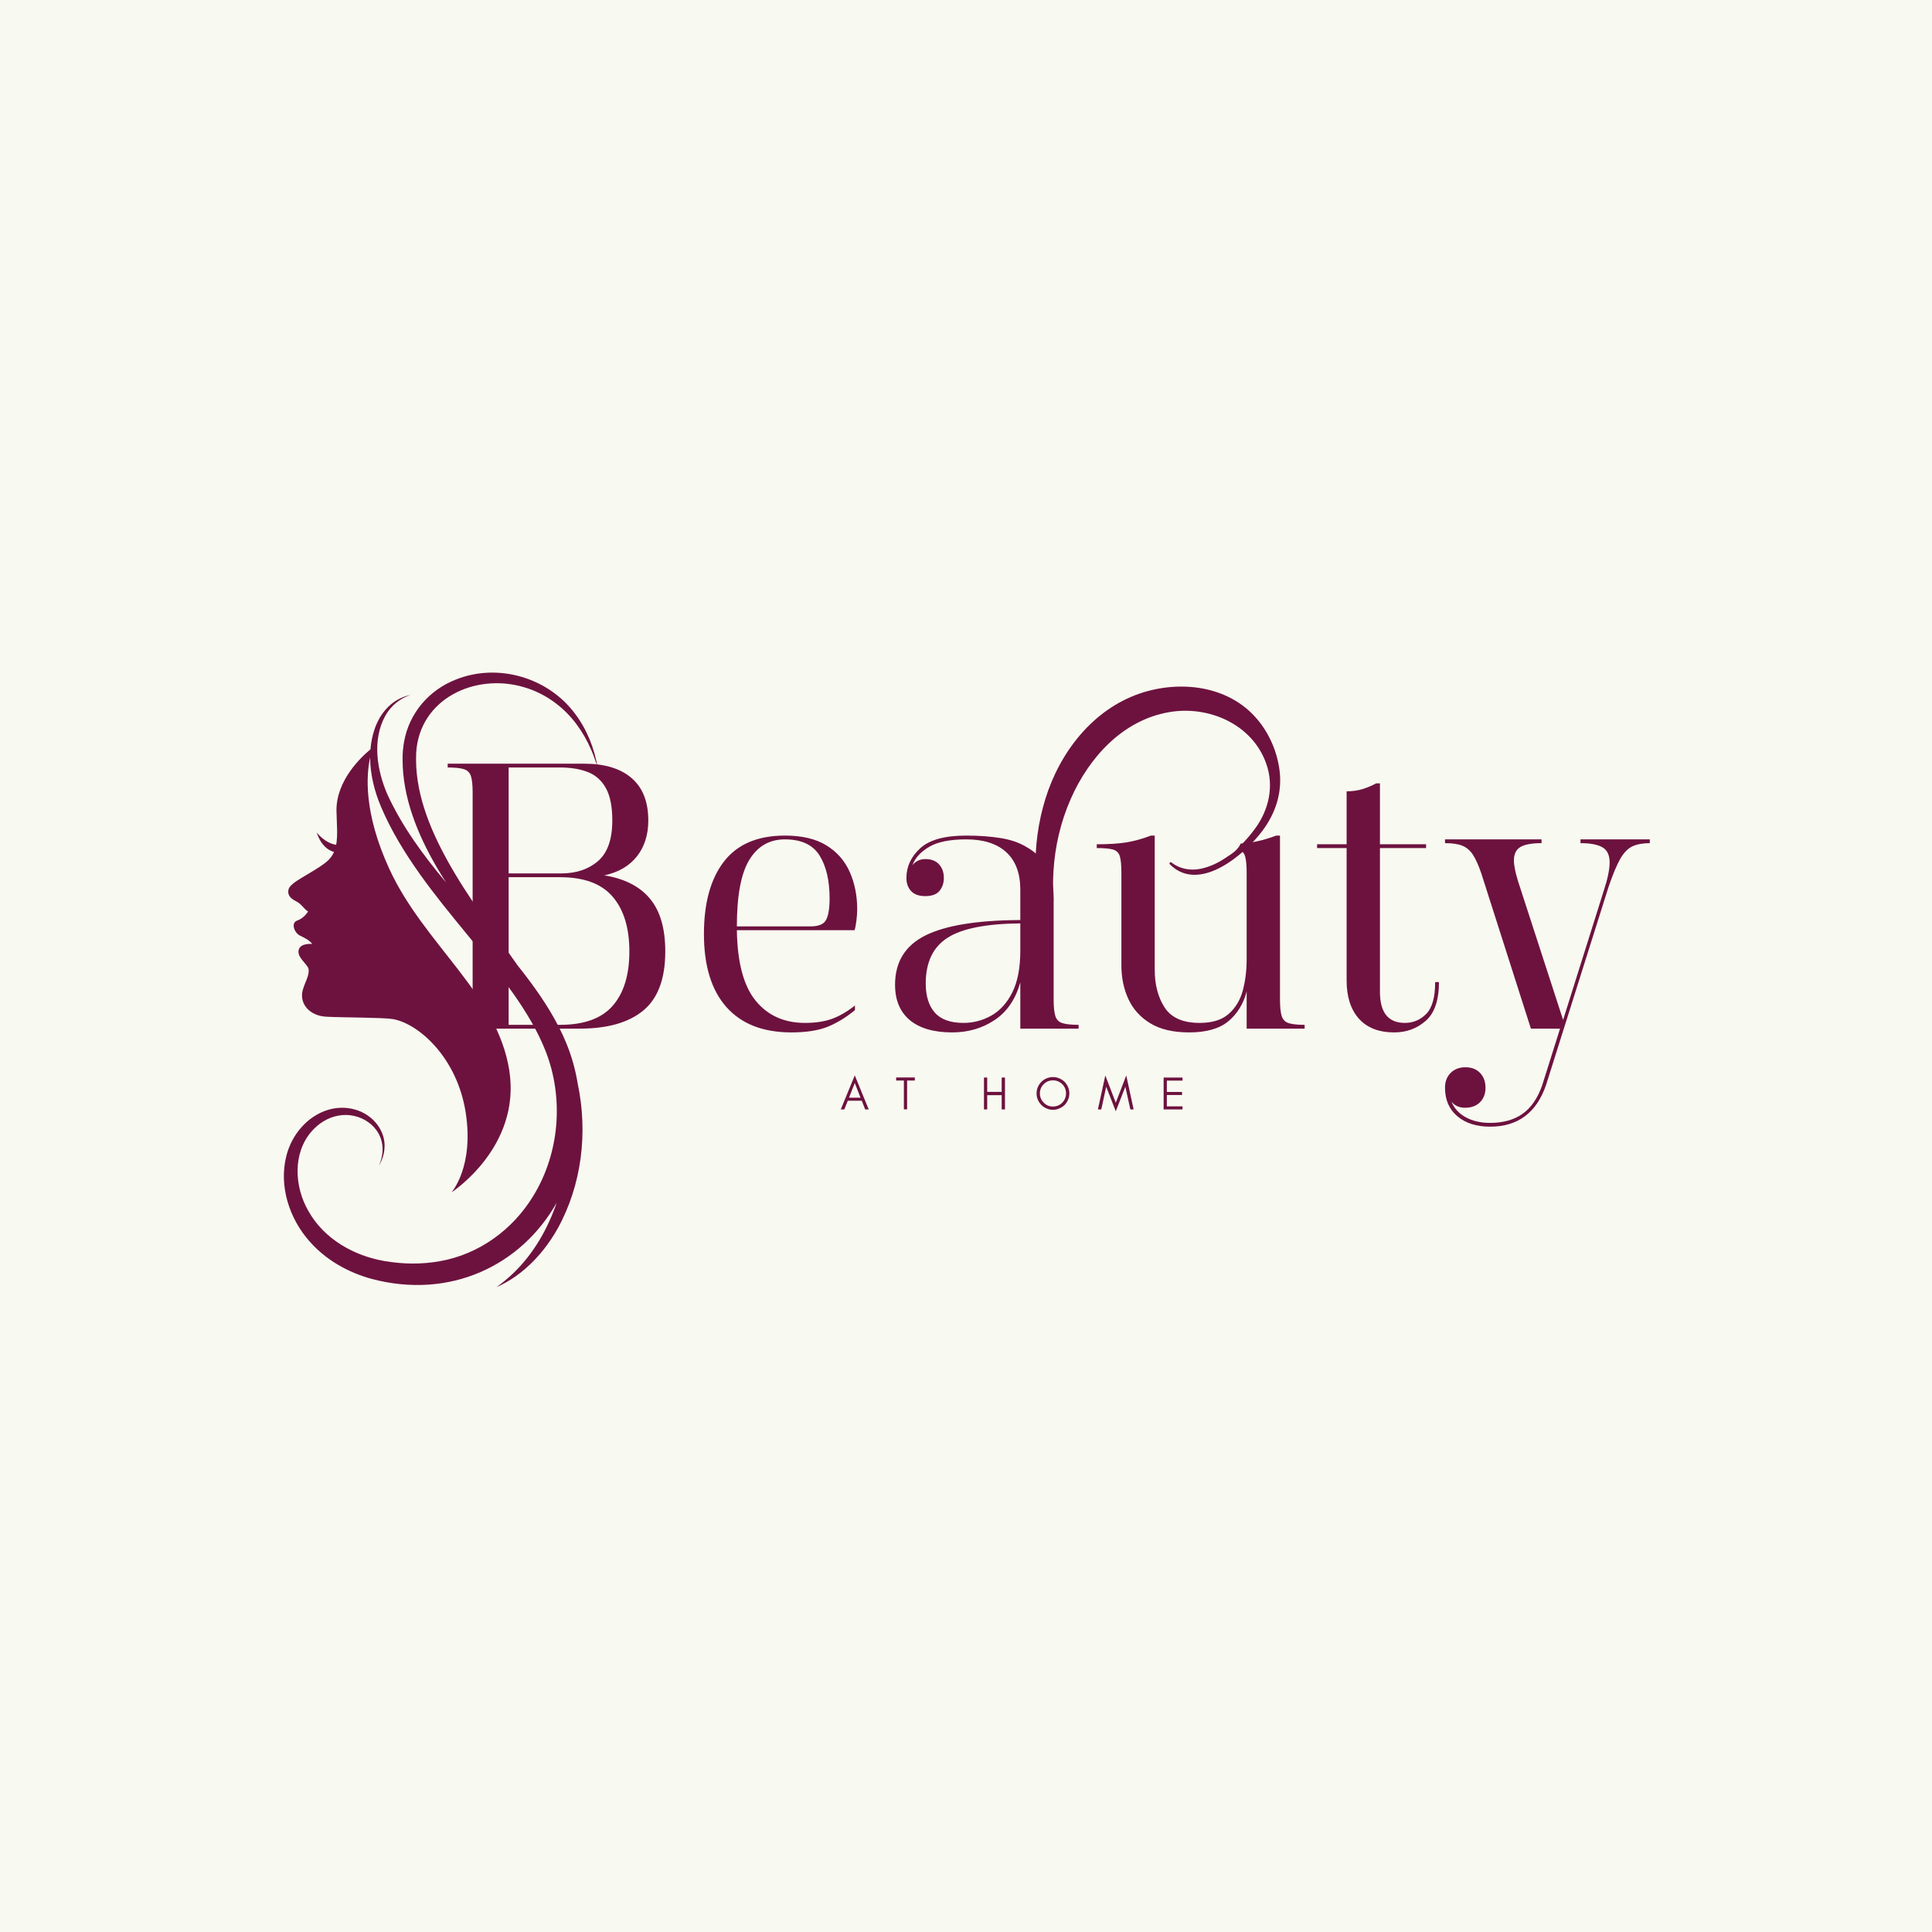
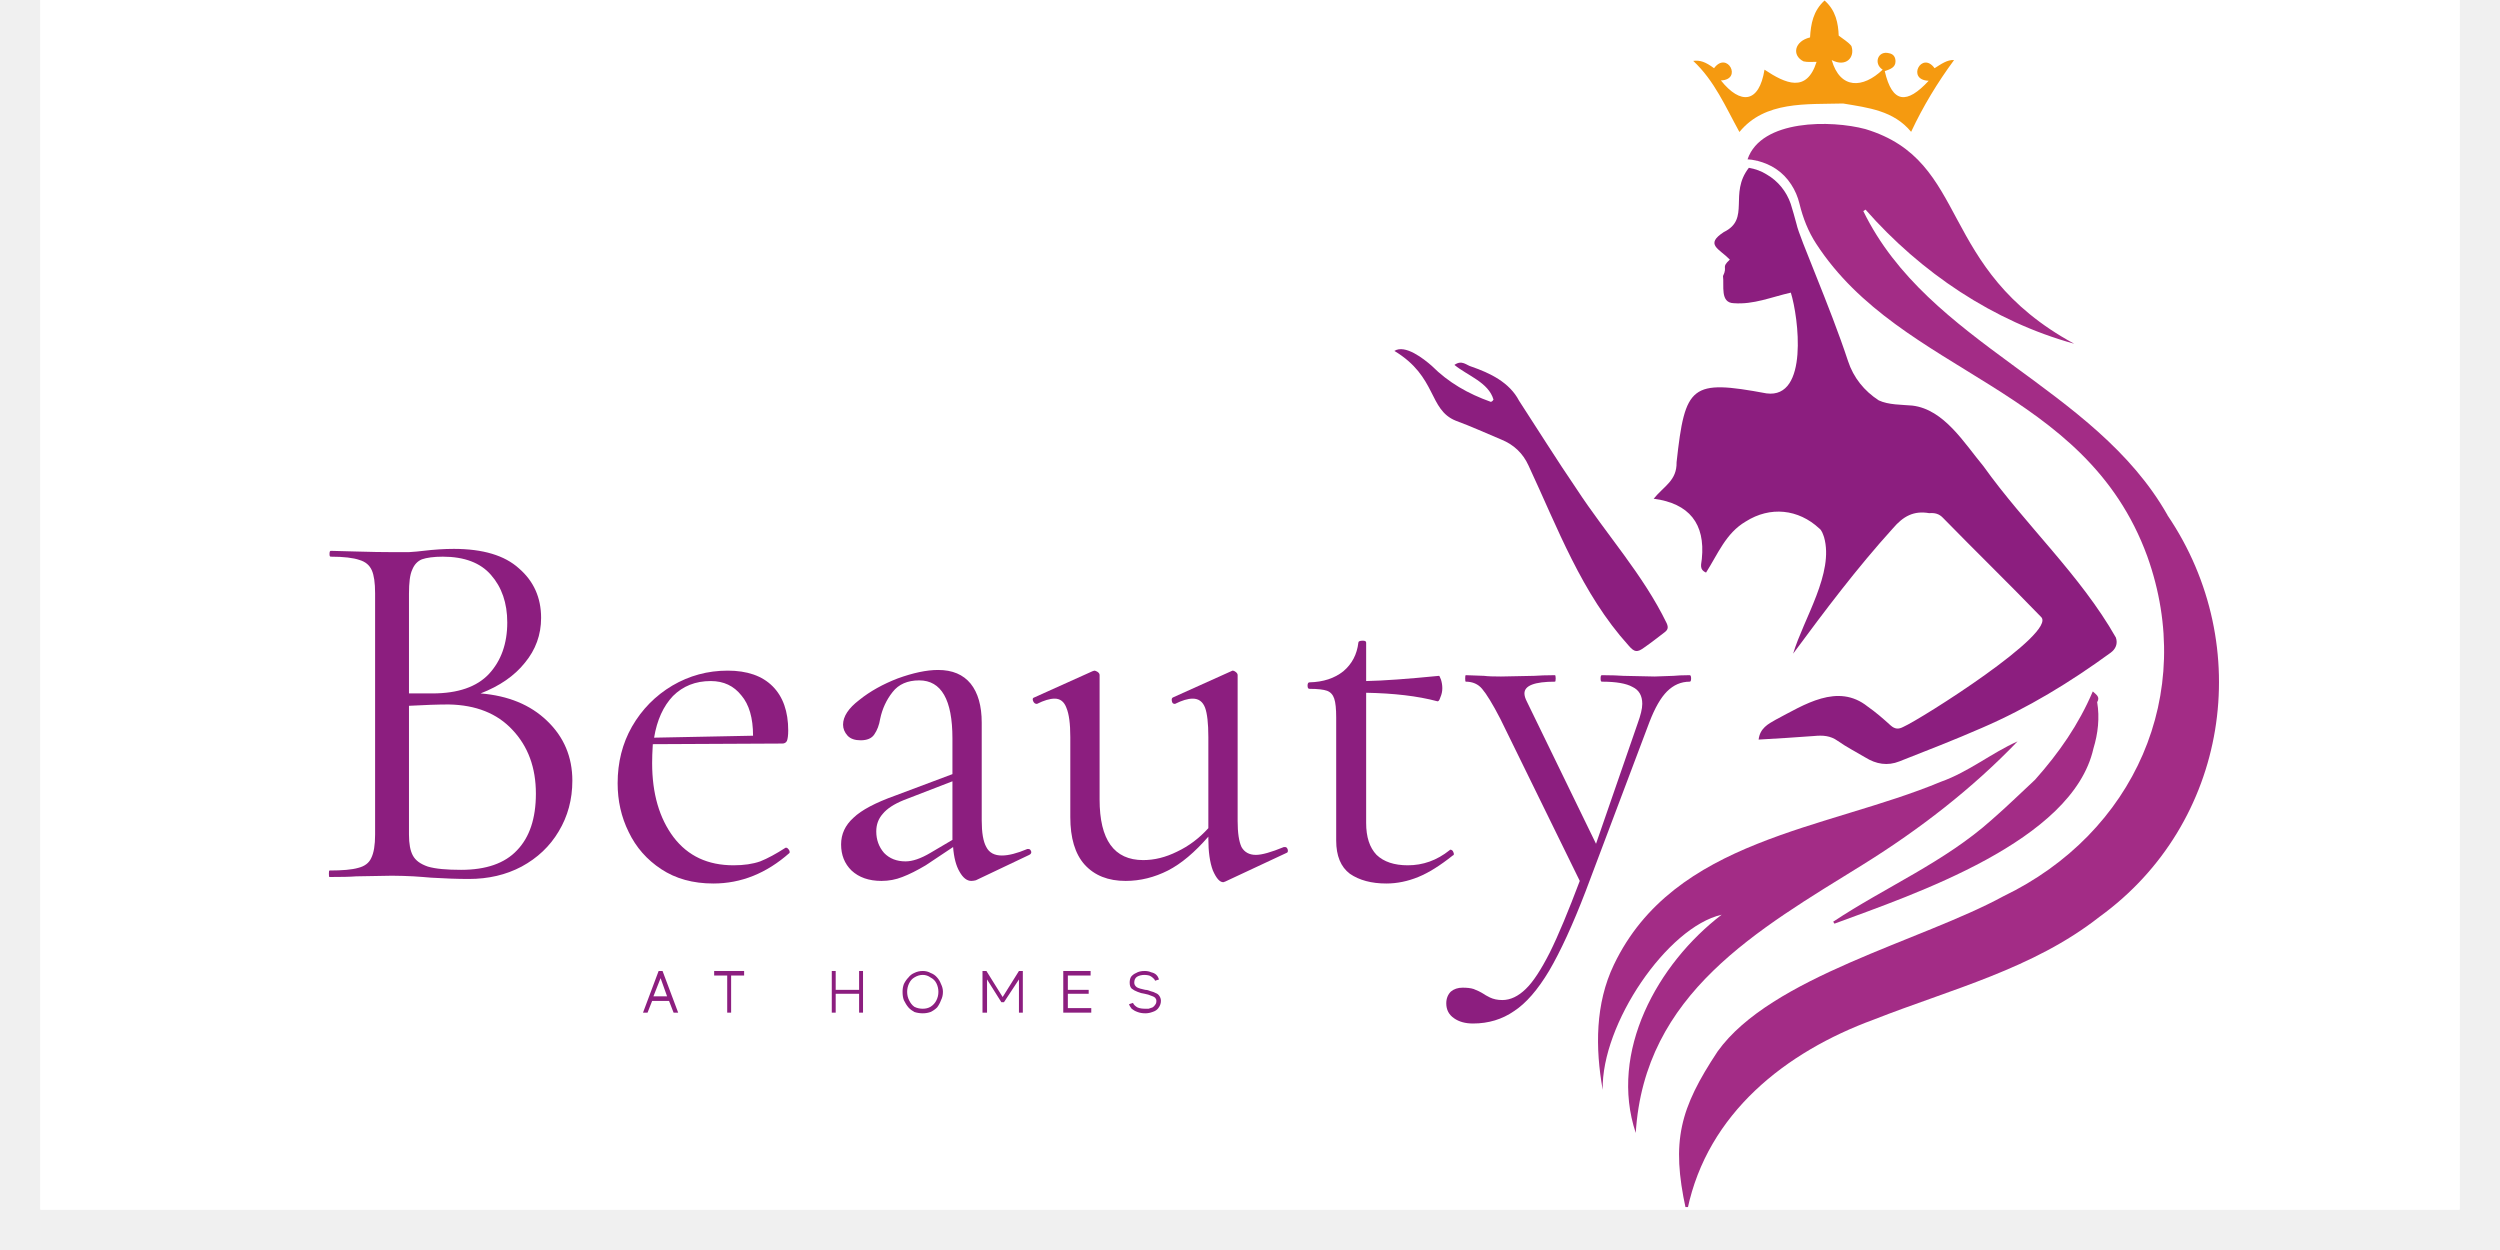
- <svg xmlns="http://www.w3.org/2000/svg" width="500" zoomAndPan="magnify" viewBox="0 0 375 375" height="500" preserveAspectRatio="xMidYMid meet" version="1.0">
+ <svg xmlns="http://www.w3.org/2000/svg" width="80" zoomAndPan="magnify" viewBox="0 0 60 30" height="40" preserveAspectRatio="xMidYMid meet" version="1.0">
  <defs>
    <g />
-     <clipPath id="c278d00710">
-       <path d="M 192 133 L 249 133 L 249 196 L 192 196 Z M 192 133 " clip-rule="nonzero" />
+     <clipPath id="02b2fd2cfe">
+       <path d="M 0.969 0 L 59.031 0 L 59.031 29.031 L 0.969 29.031 Z M 0.969 0 " clip-rule="nonzero" />
    </clipPath>
-     <clipPath id="f8a5755547">
-       <path d="M 264.922 151.547 L 236.102 195.43 L 192.219 166.609 L 221.039 122.727 Z M 264.922 151.547 " clip-rule="nonzero" />
+     <clipPath id="17c5adf667">
+       <path d="M 40 2 L 54 2 L 54 28.969 L 40 28.969 Z M 40 2 " clip-rule="nonzero" />
    </clipPath>
-     <clipPath id="b96cb81979">
-       <path d="M 265.492 150.676 L 189.328 266.652 L 145.445 237.832 L 221.609 121.855 Z M 265.492 150.676 " clip-rule="nonzero" />
-     </clipPath>
-     <clipPath id="6efb0ba9e9">
-       <path d="M 234 162 L 241 162 L 241 167 L 234 167 Z M 234 162 " clip-rule="nonzero" />
-     </clipPath>
-     <clipPath id="75e662e4c1">
-       <path d="M 233.629 164.891 L 239.93 161.223 L 241.68 164.227 L 235.375 167.895 Z M 233.629 164.891 " clip-rule="nonzero" />
-     </clipPath>
-     <clipPath id="28e9724332">
-       <path d="M 236.773 163.062 C 235.035 164.074 234.02 165.566 234.504 166.395 C 234.984 167.223 236.785 167.078 238.523 166.066 C 240.262 165.051 241.277 163.559 240.797 162.73 C 240.312 161.902 238.512 162.047 236.773 163.062 Z M 236.773 163.062 " clip-rule="nonzero" />
-     </clipPath>
-     <clipPath id="7a3686f2bd">
-       <path d="M 55 130 L 116.34 130 L 116.34 250 L 55 250 Z M 55 130 " clip-rule="nonzero" />
+     <clipPath id="df532f44e6">
+       <path d="M 33.465 8 L 41 8 L 41 16 L 33.465 16 Z M 33.465 8 " clip-rule="nonzero" />
    </clipPath>
  </defs>
-   <rect x="-37.5" width="450" fill="#ffffff" y="-37.5" height="450" fill-opacity="1" />
-   <rect x="-37.5" width="450" fill="#f8f9f0" y="-37.5" height="450" fill-opacity="1" />
-   <g fill="#6d123f" fill-opacity="1">
-     <g transform="translate(85.0512, 199.6553)">
+   <g clip-path="url(#02b2fd2cfe)">
+     <path fill="#ffffff" d="M 0.969 0 L 59.031 0 L 59.031 29.031 L 0.969 29.031 Z M 0.969 0 " fill-opacity="1" fill-rule="nonzero" />
+     <path fill="#ffffff" d="M 0.969 0 L 59.031 0 L 59.031 29.031 L 0.969 29.031 Z M 0.969 0 " fill-opacity="1" fill-rule="nonzero" />
+   </g>
+   <path fill="#8c1e7f" d="M 40.844 13.414 C 40.836 13.531 40.77 13.664 40.945 13.742 C 41.23 13.297 41.418 12.797 41.898 12.516 C 42.484 12.145 43.16 12.215 43.664 12.684 C 43.723 12.727 43.75 12.816 43.777 12.891 C 44.023 13.75 43.289 14.844 43.035 15.688 C 43.797 14.656 44.566 13.633 45.43 12.68 C 45.676 12.391 45.93 12.25 46.301 12.316 C 46.434 12.305 46.539 12.328 46.637 12.434 C 47.414 13.23 48.211 14.004 48.984 14.805 C 49.391 15.18 46.105 17.258 45.68 17.445 C 45.57 17.504 45.48 17.504 45.375 17.41 C 45.199 17.25 45.02 17.094 44.824 16.957 C 44.105 16.383 43.301 16.914 42.617 17.273 C 42.434 17.375 42.238 17.48 42.207 17.75 C 42.656 17.723 43.098 17.699 43.539 17.664 C 43.742 17.645 43.926 17.652 44.105 17.781 C 44.316 17.93 44.547 18.047 44.77 18.18 C 45.027 18.34 45.301 18.387 45.586 18.273 C 46.25 18.012 46.914 17.754 47.566 17.469 C 48.664 16.996 49.688 16.371 50.652 15.668 C 50.777 15.578 50.832 15.449 50.781 15.301 C 49.926 13.797 48.605 12.594 47.602 11.188 C 47.145 10.641 46.66 9.824 45.895 9.734 C 45.637 9.711 45.324 9.719 45.09 9.609 C 44.742 9.383 44.484 9.066 44.352 8.664 C 43.918 7.344 43.184 5.707 43.117 5.379 C 43.105 5.328 42.996 4.941 42.977 4.891 C 42.875 4.594 42.672 4.344 42.402 4.188 C 42.27 4.105 42.129 4.055 41.973 4.027 C 41.484 4.652 42.02 5.254 41.371 5.57 C 40.91 5.871 41.258 5.965 41.516 6.23 C 41.297 6.434 41.473 6.383 41.352 6.625 C 41.383 6.852 41.277 7.266 41.609 7.277 C 42.09 7.312 42.5 7.133 42.98 7.023 C 43.164 7.613 43.414 9.578 42.395 9.441 C 40.586 9.105 40.441 9.234 40.238 11.094 C 40.246 11.535 39.941 11.66 39.688 11.969 C 40.539 12.082 40.93 12.566 40.844 13.414 Z M 40.844 13.414 " fill-opacity="1" fill-rule="nonzero" />
+   <g clip-path="url(#17c5adf667)">
+     <path fill="#a32c86" d="M 52.02 12.363 C 50.262 9.262 46.285 8.277 44.719 5.066 L 44.773 5.031 C 46.098 6.539 47.84 7.715 49.781 8.25 C 46.453 6.441 47.312 3.867 44.77 3.098 C 43.953 2.879 42.27 2.859 41.941 3.824 C 42.008 3.828 42.074 3.836 42.141 3.852 C 42.148 3.855 42.16 3.855 42.168 3.859 L 42.191 3.859 C 42.188 3.859 42.188 3.859 42.188 3.863 C 42.34 3.902 42.492 3.965 42.625 4.055 C 42.77 4.152 42.891 4.277 42.988 4.426 C 43.078 4.562 43.148 4.723 43.188 4.891 C 43.27 5.23 43.398 5.559 43.59 5.852 C 45.641 9.004 50.043 9.262 51.535 13.352 C 52.719 16.66 51.219 20 48.078 21.512 C 46.105 22.586 42.504 23.445 41.223 25.234 C 40.316 26.605 40.105 27.387 40.461 29.02 C 40.484 29.02 40.48 29.02 40.5 29.02 C 40.984 26.723 42.844 25.25 44.973 24.469 C 46.82 23.742 48.797 23.254 50.387 22.004 C 53.48 19.766 54.148 15.504 52.02 12.367 Z M 52.02 12.363 " fill-opacity="1" fill-rule="nonzero" />
+   </g>
+   <path fill="#a32c86" d="M 38.734 23.152 C 40.18 20.133 43.828 19.91 46.582 18.762 C 47.246 18.527 47.793 18.074 48.422 17.793 C 47.336 18.926 46.066 19.906 44.73 20.738 C 42.172 22.324 39.465 23.84 39.258 27.191 C 38.609 25.246 39.781 23.129 41.32 21.953 C 40.016 22.25 38.43 24.574 38.465 26.156 C 38.285 25.152 38.285 24.086 38.734 23.152 Z M 38.734 23.152 " fill-opacity="1" fill-rule="nonzero" />
+   <g clip-path="url(#df532f44e6)">
+     <path fill="#8c1e7f" d="M 35.844 9.59 C 35.723 9.176 35.227 9.02 34.906 8.758 C 35.086 8.629 35.195 8.766 35.309 8.797 C 35.762 8.953 36.227 9.176 36.457 9.617 C 36.918 10.324 37.363 11.039 37.84 11.738 C 38.547 12.82 39.434 13.789 40 14.957 C 40.047 15.062 40.027 15.117 39.949 15.176 C 39.789 15.297 39.633 15.422 39.469 15.535 C 39.289 15.668 39.227 15.656 39.082 15.488 C 37.957 14.242 37.383 12.668 36.684 11.172 C 36.551 10.879 36.332 10.672 36.035 10.551 C 35.668 10.398 35.312 10.234 34.941 10.098 C 34.277 9.832 34.496 9.043 33.465 8.422 C 33.723 8.258 34.172 8.613 34.363 8.781 C 34.762 9.18 35.23 9.449 35.781 9.645 C 35.82 9.633 35.832 9.609 35.844 9.59 Z M 35.844 9.59 " fill-opacity="1" fill-rule="nonzero" />
+   </g>
+   <path fill="#f59a10" d="M 44.238 2.484 C 43.355 2.508 42.359 2.418 41.746 3.168 C 41.414 2.566 41.148 1.938 40.637 1.461 C 40.805 1.441 40.93 1.484 41.137 1.637 C 41.453 1.211 41.828 1.914 41.301 1.93 C 41.773 2.52 42.219 2.48 42.348 1.672 C 42.855 2.008 43.359 2.238 43.598 1.484 C 43.492 1.484 43.383 1.496 43.285 1.473 C 42.996 1.328 43.066 0.988 43.441 0.898 C 43.461 0.57 43.516 0.262 43.789 0.012 C 44.062 0.25 44.117 0.562 44.129 0.855 C 44.246 0.945 44.363 1.012 44.434 1.105 C 44.527 1.379 44.301 1.621 43.961 1.441 C 44.164 2.148 44.711 2.125 45.184 1.672 C 44.957 1.527 45.07 1.207 45.336 1.277 C 45.453 1.297 45.492 1.383 45.492 1.473 C 45.492 1.617 45.371 1.66 45.234 1.707 C 45.414 2.488 45.766 2.504 46.289 1.938 C 45.746 1.922 46.121 1.211 46.43 1.637 C 46.586 1.539 46.734 1.43 46.898 1.441 C 46.5 1.98 46.152 2.555 45.867 3.164 C 45.449 2.656 44.844 2.586 44.234 2.484 Z M 44.238 2.484 " fill-opacity="1" fill-rule="nonzero" />
+   <path fill="#a32c86" d="M 48.84 18.715 C 49.418 18.066 49.887 17.391 50.227 16.594 C 50.316 16.676 50.406 16.727 50.332 16.852 C 50.395 17.227 50.352 17.605 50.242 17.965 C 49.742 20.191 45.938 21.461 44.027 22.168 C 44.016 22.152 44.004 22.137 43.996 22.121 C 45.25 21.289 46.672 20.688 47.805 19.672 C 48.156 19.367 48.488 19.043 48.84 18.715 Z M 48.84 18.715 " fill-opacity="1" fill-rule="nonzero" />
+   <g fill="#8c1e7f" fill-opacity="1">
+     <g transform="translate(7.377395, 21.04816)">
      <g>
-         <path d="M 13.672 -51.422 L 28.359 -51.422 C 32.328 -51.422 35.391 -50.488 37.547 -48.625 C 39.703 -46.77 40.781 -44.031 40.781 -40.406 C 40.781 -37.613 40.039 -35.285 38.562 -33.422 C 37.094 -31.566 34.988 -30.344 32.25 -29.75 C 36.164 -29.113 39.113 -27.609 41.094 -25.234 C 43.082 -22.859 44.078 -19.441 44.078 -14.984 C 44.078 -9.691 42.656 -5.867 39.812 -3.516 C 36.977 -1.172 32.867 0 27.484 0 L 1.844 0 L 1.844 -0.734 C 3.258 -0.734 4.312 -0.844 5 -1.062 C 5.688 -1.281 6.141 -1.734 6.359 -2.422 C 6.578 -3.109 6.688 -4.16 6.688 -5.578 L 6.688 -45.844 C 6.688 -47.258 6.578 -48.312 6.359 -49 C 6.141 -49.688 5.688 -50.141 5 -50.359 C 4.312 -50.578 3.258 -50.688 1.844 -50.688 L 1.844 -51.422 Z M 13.672 -50.688 L 13.672 -30.125 L 23.875 -30.125 C 26.77 -30.125 29.145 -30.914 31 -32.5 C 32.863 -34.094 33.797 -36.727 33.797 -40.406 C 33.797 -43.102 33.379 -45.195 32.547 -46.688 C 31.711 -48.188 30.535 -49.227 29.016 -49.812 C 27.504 -50.395 25.719 -50.688 23.656 -50.688 Z M 13.672 -29.391 L 13.672 -0.734 L 23.656 -0.734 C 28.312 -0.734 31.719 -1.969 33.875 -4.438 C 36.031 -6.914 37.109 -10.43 37.109 -14.984 C 37.109 -19.535 36.031 -23.07 33.875 -25.594 C 31.719 -28.125 28.312 -29.391 23.656 -29.391 Z M 13.672 -29.391 " />
+         <path d="M 4.156 -4.406 C 4.82 -4.352 5.352 -4.133 5.75 -3.75 C 6.156 -3.363 6.359 -2.883 6.359 -2.312 C 6.359 -1.863 6.25 -1.457 6.031 -1.094 C 5.82 -0.738 5.523 -0.457 5.141 -0.25 C 4.766 -0.051 4.344 0.047 3.875 0.047 C 3.594 0.047 3.289 0.035 2.969 0.016 C 2.852 0.004 2.711 -0.004 2.547 -0.016 C 2.391 -0.023 2.219 -0.031 2.031 -0.031 L 1.172 -0.016 C 1.023 -0.004 0.812 0 0.531 0 C 0.52 0 0.516 -0.023 0.516 -0.078 C 0.516 -0.129 0.52 -0.156 0.531 -0.156 C 0.844 -0.156 1.07 -0.176 1.219 -0.219 C 1.375 -0.258 1.477 -0.336 1.531 -0.453 C 1.594 -0.578 1.625 -0.766 1.625 -1.016 L 1.625 -6.812 C 1.625 -7.062 1.598 -7.242 1.547 -7.359 C 1.492 -7.484 1.395 -7.566 1.25 -7.609 C 1.102 -7.66 0.875 -7.688 0.562 -7.688 C 0.539 -7.688 0.531 -7.707 0.531 -7.75 C 0.531 -7.801 0.539 -7.828 0.562 -7.828 L 1.172 -7.812 C 1.523 -7.801 1.812 -7.797 2.031 -7.797 C 2.176 -7.797 2.312 -7.797 2.438 -7.797 C 2.57 -7.805 2.688 -7.816 2.781 -7.828 C 3.039 -7.859 3.285 -7.875 3.516 -7.875 C 4.211 -7.875 4.734 -7.719 5.078 -7.406 C 5.43 -7.102 5.609 -6.707 5.609 -6.219 C 5.609 -5.812 5.477 -5.453 5.219 -5.141 C 4.969 -4.828 4.613 -4.582 4.156 -4.406 Z M 3.25 -7.688 C 3.031 -7.688 2.863 -7.664 2.75 -7.625 C 2.645 -7.582 2.566 -7.5 2.516 -7.375 C 2.461 -7.258 2.438 -7.066 2.438 -6.797 L 2.438 -4.406 L 3 -4.406 C 3.613 -4.406 4.066 -4.562 4.359 -4.875 C 4.648 -5.188 4.797 -5.598 4.797 -6.109 C 4.797 -6.578 4.664 -6.957 4.406 -7.25 C 4.156 -7.539 3.77 -7.688 3.25 -7.688 Z M 3.688 -0.172 C 4.289 -0.172 4.738 -0.328 5.031 -0.641 C 5.332 -0.953 5.484 -1.406 5.484 -2 C 5.484 -2.625 5.297 -3.133 4.922 -3.531 C 4.555 -3.926 4.047 -4.129 3.391 -4.141 C 3.129 -4.141 2.812 -4.129 2.438 -4.109 L 2.438 -1.016 C 2.438 -0.797 2.469 -0.629 2.531 -0.516 C 2.594 -0.398 2.711 -0.312 2.891 -0.25 C 3.078 -0.195 3.344 -0.172 3.688 -0.172 Z M 3.688 -0.172 " />
      </g>
    </g>
  </g>
-   <g fill="#6d123f" fill-opacity="1">
-     <g transform="translate(132.8055, 199.6553)">
+   <g fill="#8c1e7f" fill-opacity="1">
+     <g transform="translate(14.37029, 21.04816)">
      <g>
-         <path d="M 19.547 -37.469 C 22.867 -37.469 25.555 -36.832 27.609 -35.562 C 29.672 -34.289 31.18 -32.562 32.141 -30.375 C 33.098 -28.195 33.578 -25.785 33.578 -23.141 C 33.578 -22.504 33.523 -21.781 33.422 -20.969 C 33.328 -20.164 33.207 -19.547 33.062 -19.109 L 10.219 -19.109 C 10.312 -12.836 11.531 -8.27 13.875 -5.406 C 16.227 -2.539 19.414 -1.109 23.438 -1.109 C 25.445 -1.109 27.172 -1.363 28.609 -1.875 C 30.055 -2.383 31.566 -3.254 33.141 -4.484 L 33.141 -3.594 C 31.422 -2.176 29.656 -1.098 27.844 -0.359 C 26.031 0.367 23.68 0.734 20.797 0.734 C 15.305 0.734 11.102 -0.906 8.188 -4.188 C 5.281 -7.469 3.828 -12.191 3.828 -18.359 C 3.828 -24.391 5.125 -29.082 7.719 -32.438 C 10.312 -35.789 14.254 -37.469 19.547 -37.469 Z M 10.219 -19.844 L 24.531 -19.844 C 26.102 -19.844 27.109 -20.27 27.547 -21.125 C 27.992 -21.977 28.219 -23.359 28.219 -25.266 C 28.219 -28.742 27.566 -31.523 26.266 -33.609 C 24.961 -35.691 22.723 -36.734 19.547 -36.734 C 16.555 -36.734 14.254 -35.41 12.641 -32.766 C 11.023 -30.117 10.219 -25.812 10.219 -19.844 Z M 10.219 -19.844 " />
+         <path d="M 4.5 -0.703 C 4.52 -0.703 4.539 -0.688 4.562 -0.656 C 4.582 -0.625 4.586 -0.598 4.578 -0.578 C 4.023 -0.086 3.414 0.156 2.75 0.156 C 2.258 0.156 1.844 0.039 1.5 -0.188 C 1.156 -0.414 0.895 -0.711 0.719 -1.078 C 0.539 -1.441 0.453 -1.832 0.453 -2.25 C 0.453 -2.75 0.566 -3.203 0.797 -3.609 C 1.035 -4.023 1.359 -4.352 1.766 -4.594 C 2.172 -4.832 2.613 -4.953 3.094 -4.953 C 3.562 -4.953 3.922 -4.828 4.172 -4.578 C 4.422 -4.328 4.547 -3.973 4.547 -3.516 C 4.547 -3.398 4.535 -3.316 4.516 -3.266 C 4.492 -3.223 4.457 -3.203 4.406 -3.203 L 1.297 -3.188 C 1.285 -3 1.281 -2.848 1.281 -2.734 C 1.281 -2.004 1.453 -1.41 1.797 -0.953 C 2.141 -0.504 2.617 -0.281 3.234 -0.281 C 3.484 -0.281 3.695 -0.312 3.875 -0.375 C 4.051 -0.445 4.254 -0.555 4.484 -0.703 Z M 2.688 -4.703 C 2.32 -4.703 2.02 -4.582 1.781 -4.344 C 1.551 -4.102 1.398 -3.77 1.328 -3.344 L 3.703 -3.391 C 3.703 -3.816 3.609 -4.141 3.422 -4.359 C 3.242 -4.586 3 -4.703 2.688 -4.703 Z M 2.688 -4.703 " />
      </g>
    </g>
  </g>
-   <g fill="#6d123f" fill-opacity="1">
-     <g transform="translate(169.9804, 199.6553)">
+   <g fill="#8c1e7f" fill-opacity="1">
+     <g transform="translate(19.48338, 21.04816)">
      <g>
-         <path d="M 17.562 -37.469 C 20.062 -37.469 22.289 -37.305 24.25 -36.984 C 26.207 -36.672 27.867 -36.098 29.234 -35.266 C 32.766 -33.305 34.531 -30 34.531 -25.344 L 34.531 -5.578 C 34.531 -4.211 34.641 -3.172 34.859 -2.453 C 35.078 -1.742 35.539 -1.281 36.25 -1.062 C 36.969 -0.844 38.008 -0.734 39.375 -0.734 L 39.375 0 L 28.062 0 L 28.062 -8.969 C 27.133 -5.688 25.469 -3.25 23.062 -1.656 C 20.664 -0.062 17.926 0.734 14.844 0.734 C 11.27 0.734 8.523 -0.062 6.609 -1.656 C 4.703 -3.25 3.75 -5.535 3.75 -8.516 C 3.75 -12.93 5.707 -16.117 9.625 -18.078 C 13.539 -20.035 19.688 -21.035 28.062 -21.078 L 28.062 -26.969 C 28.062 -30.145 27.156 -32.566 25.344 -34.234 C 23.531 -35.898 20.938 -36.734 17.562 -36.734 C 14.426 -36.734 12.035 -36.254 10.391 -35.297 C 8.754 -34.348 7.664 -33.16 7.125 -31.734 C 7.758 -32.516 8.594 -32.906 9.625 -32.906 C 10.801 -32.906 11.691 -32.562 12.297 -31.875 C 12.91 -31.195 13.219 -30.316 13.219 -29.234 C 13.219 -28.254 12.938 -27.422 12.375 -26.734 C 11.812 -26.055 10.895 -25.719 9.625 -25.719 C 8.395 -25.719 7.473 -26.047 6.859 -26.703 C 6.254 -27.367 5.953 -28.211 5.953 -29.234 C 5.953 -31.441 6.844 -33.363 8.625 -35 C 10.414 -36.645 13.395 -37.469 17.562 -37.469 Z M 28.062 -15.141 L 28.062 -20.422 C 21.445 -20.367 16.734 -19.438 13.922 -17.625 C 11.109 -15.82 9.703 -12.863 9.703 -8.75 C 9.703 -6.344 10.285 -4.469 11.453 -3.125 C 12.629 -1.781 14.492 -1.109 17.047 -1.109 C 18.953 -1.109 20.75 -1.582 22.438 -2.531 C 24.133 -3.488 25.492 -4.992 26.516 -7.047 C 27.547 -9.109 28.062 -11.805 28.062 -15.141 Z M 28.062 -15.141 " />
+         <path d="M 5.203 -0.672 C 5.234 -0.672 5.254 -0.648 5.266 -0.609 C 5.273 -0.578 5.258 -0.551 5.219 -0.531 L 3.938 0.078 C 3.906 0.086 3.867 0.094 3.828 0.094 C 3.723 0.094 3.629 0.02 3.547 -0.125 C 3.461 -0.27 3.41 -0.469 3.391 -0.719 L 2.734 -0.281 C 2.523 -0.156 2.336 -0.062 2.172 0 C 2.016 0.062 1.848 0.094 1.672 0.094 C 1.367 0.094 1.129 0.008 0.953 -0.156 C 0.785 -0.32 0.703 -0.531 0.703 -0.781 C 0.703 -1.031 0.801 -1.242 1 -1.422 C 1.195 -1.609 1.531 -1.785 2 -1.953 L 3.375 -2.469 L 3.375 -3.328 C 3.375 -4.254 3.109 -4.719 2.578 -4.719 C 2.297 -4.719 2.082 -4.625 1.938 -4.438 C 1.789 -4.25 1.691 -4.035 1.641 -3.797 C 1.617 -3.648 1.57 -3.523 1.5 -3.422 C 1.438 -3.328 1.328 -3.281 1.172 -3.281 C 1.035 -3.281 0.93 -3.316 0.859 -3.391 C 0.785 -3.473 0.75 -3.562 0.75 -3.656 C 0.75 -3.852 0.879 -4.051 1.141 -4.25 C 1.398 -4.457 1.707 -4.629 2.062 -4.766 C 2.426 -4.898 2.75 -4.969 3.031 -4.969 C 3.375 -4.969 3.633 -4.859 3.812 -4.641 C 3.988 -4.422 4.078 -4.109 4.078 -3.703 L 4.078 -1.359 C 4.078 -1.066 4.113 -0.852 4.188 -0.719 C 4.258 -0.582 4.383 -0.516 4.562 -0.516 C 4.719 -0.516 4.922 -0.566 5.172 -0.672 Z M 3.375 -0.891 L 3.375 -2.297 L 2.203 -1.844 C 1.973 -1.75 1.805 -1.641 1.703 -1.516 C 1.598 -1.398 1.547 -1.258 1.547 -1.094 C 1.547 -0.895 1.609 -0.723 1.734 -0.578 C 1.867 -0.441 2.039 -0.375 2.25 -0.375 C 2.414 -0.375 2.613 -0.441 2.844 -0.578 Z M 3.375 -0.891 " />
      </g>
    </g>
  </g>
-   <g fill="#6d123f" fill-opacity="1">
-     <g transform="translate(210.9756, 199.6553)">
+   <g fill="#8c1e7f" fill-opacity="1">
+     <g transform="translate(24.73431, 21.04816)">
      <g>
-         <path d="M 1.906 -35.781 C 4.164 -35.781 6.066 -35.898 7.609 -36.141 C 9.148 -36.391 10.754 -36.832 12.422 -37.469 L 13.156 -37.469 L 13.156 -11.469 C 13.156 -8.52 13.801 -6.055 15.094 -4.078 C 16.395 -2.098 18.66 -1.109 21.891 -1.109 C 24.297 -1.109 26.16 -1.68 27.484 -2.828 C 28.805 -3.984 29.723 -5.488 30.234 -7.344 C 30.742 -9.207 31 -11.238 31 -13.438 L 31 -30.203 C 31 -31.672 30.898 -32.742 30.703 -33.422 C 30.516 -34.109 30.078 -34.551 29.391 -34.75 C 28.703 -34.945 27.625 -35.047 26.156 -35.047 L 26.156 -35.781 C 28.406 -35.781 30.312 -35.898 31.875 -36.141 C 33.445 -36.391 35.066 -36.832 36.734 -37.469 L 37.469 -37.469 L 37.469 -5.578 C 37.469 -4.211 37.578 -3.172 37.797 -2.453 C 38.016 -1.742 38.469 -1.281 39.156 -1.062 C 39.844 -0.844 40.875 -0.734 42.25 -0.734 L 42.25 0 L 31 0 L 31 -7.203 C 30.363 -4.797 29.176 -2.867 27.438 -1.422 C 25.695 0.016 23.164 0.734 19.844 0.734 C 16.75 0.734 14.234 0.145 12.297 -1.031 C 10.367 -2.207 8.953 -3.773 8.047 -5.734 C 7.141 -7.691 6.688 -9.867 6.688 -12.266 L 6.688 -30.203 C 6.688 -31.672 6.586 -32.742 6.391 -33.422 C 6.191 -34.109 5.758 -34.551 5.094 -34.75 C 4.438 -34.945 3.375 -35.047 1.906 -35.047 Z M 1.906 -35.781 " />
+         <path d="M 6.109 -0.719 C 6.141 -0.719 6.16 -0.695 6.172 -0.656 C 6.18 -0.613 6.172 -0.586 6.141 -0.578 L 4.672 0.109 L 4.625 0.125 C 4.539 0.125 4.457 0.031 4.375 -0.156 C 4.301 -0.352 4.266 -0.609 4.266 -0.922 L 4.266 -0.969 C 3.941 -0.594 3.617 -0.32 3.297 -0.156 C 2.973 0.008 2.633 0.094 2.281 0.094 C 1.863 0.094 1.535 -0.035 1.297 -0.297 C 1.066 -0.555 0.953 -0.938 0.953 -1.438 L 0.953 -3.359 C 0.953 -3.68 0.922 -3.914 0.859 -4.062 C 0.805 -4.207 0.711 -4.281 0.578 -4.281 C 0.461 -4.281 0.32 -4.238 0.156 -4.156 L 0.141 -4.156 C 0.109 -4.156 0.082 -4.176 0.062 -4.219 C 0.039 -4.27 0.051 -4.301 0.094 -4.312 L 1.484 -4.938 L 1.531 -4.953 C 1.551 -4.953 1.578 -4.941 1.609 -4.922 C 1.641 -4.898 1.656 -4.875 1.656 -4.844 L 1.656 -1.859 C 1.656 -0.891 2.004 -0.406 2.703 -0.406 C 2.973 -0.406 3.242 -0.473 3.516 -0.609 C 3.797 -0.742 4.047 -0.93 4.266 -1.172 L 4.266 -3.359 C 4.266 -3.691 4.238 -3.926 4.188 -4.062 C 4.133 -4.207 4.035 -4.281 3.891 -4.281 C 3.773 -4.281 3.633 -4.238 3.469 -4.156 L 3.453 -4.156 C 3.422 -4.156 3.398 -4.176 3.391 -4.219 C 3.379 -4.27 3.391 -4.301 3.422 -4.312 L 4.812 -4.938 L 4.844 -4.953 C 4.875 -4.953 4.898 -4.941 4.922 -4.922 C 4.953 -4.898 4.969 -4.875 4.969 -4.844 L 4.969 -1.344 C 4.969 -1.062 5 -0.852 5.062 -0.719 C 5.133 -0.594 5.25 -0.531 5.406 -0.531 C 5.551 -0.531 5.773 -0.594 6.078 -0.719 Z M 6.109 -0.719 " />
      </g>
    </g>
  </g>
-   <g fill="#6d123f" fill-opacity="1">
-     <g transform="translate(254.9095, 199.6553)">
+   <g fill="#8c1e7f" fill-opacity="1">
+     <g transform="translate(30.91263, 21.04816)">
      <g>
-         <path d="M 6.469 -46.062 C 7.594 -46.062 8.629 -46.207 9.578 -46.5 C 10.535 -46.801 11.41 -47.172 12.203 -47.609 L 12.938 -47.609 L 12.938 -35.781 L 21.891 -35.781 L 21.891 -35.047 L 12.938 -35.047 L 12.938 -7.125 C 12.938 -3.113 14.551 -1.109 17.781 -1.109 C 19.395 -1.109 20.773 -1.691 21.922 -2.859 C 23.078 -4.035 23.656 -6.094 23.656 -9.031 L 24.391 -9.031 C 24.391 -5.508 23.531 -3 21.812 -1.5 C 20.102 -0.008 18.07 0.734 15.719 0.734 C 12.727 0.734 10.438 -0.156 8.844 -1.938 C 7.258 -3.727 6.469 -6.191 6.469 -9.328 L 6.469 -35.047 L 0.734 -35.047 L 0.734 -35.781 L 6.469 -35.781 Z M 6.469 -46.062 " />
+         <path d="M 3.891 -0.656 C 3.93 -0.656 3.957 -0.633 3.969 -0.594 C 3.988 -0.551 3.984 -0.523 3.953 -0.516 C 3.648 -0.273 3.375 -0.102 3.125 0 C 2.875 0.102 2.617 0.156 2.359 0.156 C 2.004 0.156 1.711 0.078 1.484 -0.078 C 1.266 -0.242 1.156 -0.508 1.156 -0.875 L 1.156 -3.828 C 1.156 -4.035 1.141 -4.188 1.109 -4.281 C 1.078 -4.375 1.02 -4.438 0.938 -4.469 C 0.852 -4.5 0.711 -4.516 0.516 -4.516 C 0.484 -4.516 0.469 -4.539 0.469 -4.594 C 0.469 -4.645 0.484 -4.672 0.516 -4.672 C 0.848 -4.68 1.117 -4.77 1.328 -4.938 C 1.535 -5.113 1.656 -5.344 1.688 -5.625 C 1.688 -5.656 1.723 -5.672 1.797 -5.672 C 1.848 -5.672 1.875 -5.656 1.875 -5.625 L 1.875 -4.703 C 2.289 -4.711 2.875 -4.754 3.625 -4.828 C 3.633 -4.828 3.648 -4.797 3.672 -4.734 C 3.691 -4.672 3.703 -4.602 3.703 -4.531 C 3.703 -4.457 3.688 -4.383 3.656 -4.312 C 3.633 -4.238 3.609 -4.207 3.578 -4.219 C 3.109 -4.344 2.539 -4.41 1.875 -4.422 L 1.875 -1.297 C 1.875 -0.961 1.957 -0.707 2.125 -0.531 C 2.301 -0.363 2.551 -0.281 2.875 -0.281 C 3.238 -0.281 3.57 -0.398 3.875 -0.641 Z M 3.891 -0.656 " />
      </g>
    </g>
  </g>
-   <g fill="#6d123f" fill-opacity="1">
-     <g transform="translate(279.7417, 199.6553)">
+   <g fill="#8c1e7f" fill-opacity="1">
+     <g transform="translate(35.14847, 21.04816)">
      <g>
-         <path d="M 0.734 -36.734 L 19.469 -36.734 L 19.469 -36 C 17.602 -36 16.242 -35.754 15.391 -35.266 C 14.535 -34.773 14.109 -33.895 14.109 -32.625 C 14.109 -31.688 14.379 -30.336 14.922 -28.578 L 23.656 -1.688 L 31.516 -26.672 C 32.297 -29.023 32.688 -30.883 32.688 -32.25 C 32.688 -33.676 32.223 -34.656 31.297 -35.188 C 30.367 -35.727 28.945 -36 27.031 -36 L 27.031 -36.734 L 40.484 -36.734 L 40.484 -36 C 39.109 -36 37.977 -35.789 37.094 -35.375 C 36.219 -34.957 35.438 -34.148 34.75 -32.953 C 34.062 -31.754 33.301 -29.93 32.469 -27.484 L 20.344 10.953 C 18.488 16.336 14.867 19.031 9.484 19.031 C 6.836 19.031 4.719 18.352 3.125 17 C 1.531 15.656 0.734 13.812 0.734 11.469 C 0.734 10.289 1.098 9.332 1.828 8.594 C 2.566 7.863 3.523 7.5 4.703 7.5 C 5.879 7.5 6.82 7.863 7.531 8.594 C 8.238 9.332 8.594 10.289 8.594 11.469 C 8.594 12.633 8.238 13.57 7.531 14.281 C 6.82 15 5.852 15.359 4.625 15.359 C 3.5 15.359 2.617 14.961 1.984 14.172 C 2.523 15.492 3.457 16.508 4.781 17.219 C 6.102 17.938 7.672 18.297 9.484 18.297 C 12.023 18.297 14.129 17.707 15.797 16.531 C 17.461 15.352 18.734 13.492 19.609 10.953 L 23.062 0 L 17.406 0 L 7.781 -30.125 C 7.25 -31.688 6.711 -32.883 6.172 -33.719 C 5.629 -34.551 4.953 -35.141 4.141 -35.484 C 3.336 -35.828 2.203 -36 0.734 -36 Z M 0.734 -36.734 " />
+         <path d="M 5.406 -4.844 C 5.426 -4.844 5.438 -4.816 5.438 -4.766 C 5.438 -4.711 5.426 -4.688 5.406 -4.688 C 5.195 -4.688 5.016 -4.609 4.859 -4.453 C 4.711 -4.305 4.57 -4.062 4.438 -3.719 L 2.906 0.344 C 2.594 1.156 2.301 1.789 2.031 2.25 C 1.758 2.707 1.477 3.031 1.188 3.219 C 0.906 3.414 0.578 3.516 0.203 3.516 C 0.016 3.516 -0.133 3.473 -0.25 3.391 C -0.375 3.305 -0.438 3.188 -0.438 3.031 C -0.438 2.914 -0.398 2.82 -0.328 2.75 C -0.254 2.688 -0.16 2.656 -0.047 2.656 C 0.055 2.656 0.145 2.664 0.219 2.688 C 0.301 2.719 0.383 2.758 0.469 2.812 C 0.477 2.82 0.523 2.848 0.609 2.891 C 0.691 2.93 0.789 2.953 0.906 2.953 C 1.102 2.953 1.289 2.863 1.469 2.688 C 1.645 2.52 1.836 2.227 2.047 1.812 C 2.254 1.395 2.492 0.82 2.766 0.094 L 0.859 -3.797 C 0.672 -4.16 0.523 -4.398 0.422 -4.516 C 0.328 -4.629 0.195 -4.688 0.031 -4.688 C 0.02 -4.688 0.016 -4.711 0.016 -4.766 C 0.016 -4.816 0.02 -4.844 0.031 -4.844 L 0.469 -4.828 C 0.562 -4.816 0.695 -4.812 0.875 -4.812 L 1.672 -4.828 C 1.797 -4.836 1.961 -4.844 2.172 -4.844 C 2.18 -4.844 2.188 -4.816 2.188 -4.766 C 2.188 -4.711 2.18 -4.688 2.172 -4.688 C 1.68 -4.688 1.438 -4.594 1.438 -4.406 C 1.438 -4.352 1.457 -4.285 1.5 -4.203 L 3.156 -0.797 L 4.156 -3.688 C 4.227 -3.883 4.266 -4.039 4.266 -4.156 C 4.266 -4.352 4.188 -4.488 4.031 -4.562 C 3.883 -4.645 3.641 -4.688 3.297 -4.688 C 3.273 -4.688 3.266 -4.711 3.266 -4.766 C 3.266 -4.816 3.273 -4.844 3.297 -4.844 C 3.523 -4.844 3.695 -4.836 3.812 -4.828 L 4.562 -4.812 L 5.016 -4.828 C 5.098 -4.836 5.227 -4.844 5.406 -4.844 Z M 5.406 -4.844 " />
      </g>
    </g>
  </g>
-   <g clip-path="url(#c278d00710)">
-     <g clip-path="url(#f8a5755547)">
-       <g clip-path="url(#b96cb81979)">
-         <path fill="#6d123f" d="M 186.82 255.375 C 190.773 254.633 194.621 253.113 197.855 250.703 C 201.516 247.988 204.105 244.148 205.824 240 C 209.461 231.211 209.969 221.117 209.797 211.707 C 209.641 202.082 207.949 192.773 205.781 183.449 C 203.551 173.922 203.852 164.141 207.824 155.086 C 211.355 147.043 217.906 139.781 226.895 138.234 C 234.551 136.883 243.09 140.547 245.781 148.242 C 247.328 152.594 246.293 157.227 243.539 160.926 C 240.988 164.367 237.316 167.785 232.961 168.648 C 230.965 169.023 228.973 168.652 227.363 167.402 C 227.152 167.23 226.871 167.562 227.066 167.758 C 232.746 173.465 241.574 165.887 245.051 161.238 C 247.543 157.887 248.84 154.039 248.395 149.828 C 247.973 146.086 246.43 142.418 243.977 139.543 C 238.398 132.996 228.938 131.965 221.16 134.633 C 212.023 137.797 205.68 146.07 202.898 155.094 C 201.516 159.562 200.887 164.266 200.996 168.938 C 201.105 173.801 202.211 178.383 203.562 183.027 C 204.934 187.75 206.43 192.426 207.348 197.238 C 208.254 202.078 208.738 206.961 208.816 211.871 C 208.895 216.684 208.59 221.441 207.832 226.191 C 207.035 231.305 205.695 236.449 203.023 240.914 C 200.699 244.797 197.426 248.055 193.277 249.93 C 189.543 251.625 185.633 251.906 181.648 251.168 C 174.098 249.742 167.832 243.453 166.035 236.023 C 164.344 228.984 166.5 218.059 175.203 217.039 C 177.625 216.75 179.992 217.141 181.621 219.051 C 181.91 219.402 182.438 218.941 182.152 218.59 C 176.531 211.66 166.625 215.746 162.387 222 C 157.102 229.801 158.754 239.664 164.316 246.879 C 169.566 253.73 178.453 256.973 186.82 255.375 Z M 186.82 255.375 " fill-opacity="1" fill-rule="nonzero" />
+   <g fill="#8c1e7f" fill-opacity="1">
+     <g transform="translate(15.38513, 24.30352)">
+       <g>
+         <path d="M 0.781 0 L 0.672 -0.281 L 0.266 -0.281 L 0.156 0 L 0.047 0 L 0.422 -1 L 0.516 -1 L 0.891 0 Z M 0.297 -0.391 L 0.625 -0.391 L 0.469 -0.828 Z M 0.297 -0.391 " />
      </g>
    </g>
  </g>
-   <g clip-path="url(#6efb0ba9e9)">
-     <g clip-path="url(#75e662e4c1)">
-       <g clip-path="url(#28e9724332)">
-         <path fill="#f8f9f0" d="M 233.629 164.891 L 239.918 161.23 L 241.664 164.234 L 235.375 167.895 Z M 233.629 164.891 " fill-opacity="1" fill-rule="nonzero" />
+   <g fill="#8c1e7f" fill-opacity="1">
+     <g transform="translate(17.10898, 24.30352)">
+       <g>
+         <path d="M 0.75 -1 L 0.75 -0.891 L 0.438 -0.891 L 0.438 0 L 0.344 0 L 0.344 -0.891 L 0.031 -0.891 L 0.031 -1 Z M 0.75 -1 " />
      </g>
    </g>
  </g>
-   <g clip-path="url(#7a3686f2bd)">
-     <path fill="#6d123f" d="M 101.672 133.375 C 105.785 134.559 109.414 137.191 111.945 140.637 C 113.059 142.137 113.984 143.777 114.727 145.492 C 115.23 146.641 115.648 147.832 116.012 149.043 C 115.387 145.293 113.934 141.586 111.605 138.523 C 106.398 131.512 96.668 128.637 88.52 131.887 C 83.312 133.902 79.438 138.383 78.445 143.906 C 78.227 145.074 78.129 146.262 78.137 147.449 C 78.156 154.82 81.031 161.875 84.672 168.16 C 85.285 169.215 85.922 170.254 86.578 171.281 C 82.176 166.031 78.125 160.539 75.215 154.25 C 73.152 149.523 72.195 143.598 74.801 138.906 C 75.867 137.008 77.609 135.555 79.688 134.891 C 78.043 135.211 76.5 136.043 75.316 137.234 C 74.102 138.434 73.234 139.961 72.688 141.574 C 72.266 142.84 72.012 144.141 71.906 145.453 C 70.223 146.832 65.176 151.469 65.312 157.484 C 65.375 160.043 65.586 162.195 65.25 163.977 C 63.004 163.641 61.469 161.578 61.469 161.578 C 62.312 164.113 63.684 165.051 64.836 165.363 C 64.496 166.137 63.977 166.824 63.195 167.43 C 60.383 169.602 56.371 171.188 56.012 172.609 C 55.812 173.387 56.02 174.23 57.418 174.906 C 58.578 175.473 59.02 176.496 59.797 176.914 C 59.797 176.914 59.047 178.211 57.711 178.668 C 56.371 179.129 57.164 181.094 58.211 181.594 C 59.254 182.094 60.188 182.609 60.594 183.223 C 60.594 183.223 58.254 182.973 57.961 184.434 C 57.668 185.898 59.688 187.125 59.883 188.07 C 60.125 189.262 59.156 190.688 58.754 192.207 C 58.082 194.734 59.965 197.18 63.391 197.348 C 66.816 197.516 74.461 197.492 76.262 197.805 C 81.277 198.684 88.715 205.285 90.383 215.898 C 92.055 226.512 87.625 231.441 87.625 231.441 C 87.625 231.441 101.191 222.695 98.852 207.766 C 96.512 192.832 82.305 183.309 75.566 168.656 C 70.527 157.707 71.109 150.316 71.844 147.008 C 71.848 150.285 72.68 153.586 73.949 156.582 C 75.914 161.223 78.57 165.547 81.48 169.645 C 87.223 177.73 94.016 184.902 99.715 192.98 C 102.141 196.449 104.352 200.086 105.898 204.012 C 109.473 213.094 108.629 223.805 103.508 232.129 C 99.535 238.688 92.941 243.48 85.348 244.801 C 81.812 245.438 78.145 245.379 74.613 244.766 C 68.629 243.727 62.91 240.473 59.875 235.086 C 57.137 230.387 56.754 223.828 60.512 219.566 C 61.836 218.062 63.617 216.922 65.605 216.555 C 69.785 215.727 74.281 218.602 74.258 223.098 C 74.258 224.172 73.992 225.25 73.559 226.262 C 74.113 225.301 74.496 224.23 74.609 223.117 C 75.023 219.508 72.32 216.297 68.918 215.367 C 67.211 214.871 65.34 214.906 63.633 215.434 C 59.582 216.68 56.574 220.328 55.578 224.383 C 54.094 230.227 56.168 236.559 60.113 240.984 C 63.25 244.555 67.582 246.992 72.129 248.23 C 87.34 252.281 101.168 245.648 108.051 233.445 C 106.285 238.613 103.496 243.453 99.516 247.238 C 98.539 248.164 97.488 249.027 96.375 249.828 C 97.633 249.281 98.836 248.594 99.977 247.805 C 100.688 247.316 101.383 246.766 102.031 246.203 C 104.543 244.02 106.613 241.355 108.246 238.453 C 112.926 229.992 114.141 219.816 112.137 210.359 C 111.699 207.637 110.949 204.965 109.895 202.414 C 108.137 198.184 105.672 194.289 102.969 190.633 C 102.16 189.535 101.324 188.457 100.469 187.391 C 95.77 180.664 90.762 174.145 86.801 166.953 C 83.297 160.598 80.43 153.488 80.781 146.113 C 81.418 135.586 92.27 130.586 101.672 133.375 Z M 101.672 133.375 " fill-opacity="1" fill-rule="nonzero" />
+   <g fill="#8c1e7f" fill-opacity="1">
+     <g transform="translate(18.67897, 24.30352)">
+       <g />
+     </g>
  </g>
-   <g fill="#6d123f" fill-opacity="1">
-     <g transform="translate(163.101, 215.3384)">
+   <g fill="#8c1e7f" fill-opacity="1">
+     <g transform="translate(19.86857, 24.30352)">
      <g>
-         <path d="M 1.688 -2.281 L 3.922 -2.281 L 2.812 -5.125 Z M 5.516 0 L 4.828 0 L 4.172 -1.688 L 1.453 -1.688 L 0.781 0 L 0.094 0 L 2.812 -6.609 Z M 5.516 0 " />
+         <path d="M 0.75 -1 L 0.844 -1 L 0.844 0 L 0.75 0 L 0.75 -0.453 L 0.188 -0.453 L 0.188 0 L 0.094 0 L 0.094 -1 L 0.188 -1 L 0.188 -0.547 L 0.75 -0.547 Z M 0.75 -1 " />
      </g>
    </g>
  </g>
-   <g fill="#6d123f" fill-opacity="1">
-     <g transform="translate(173.7549, 215.3384)">
+   <g fill="#8c1e7f" fill-opacity="1">
+     <g transform="translate(21.59954, 24.30352)">
      <g>
-         <path d="M 0.188 -5.609 L 0.188 -6.203 L 3.812 -6.203 L 3.812 -5.609 L 2.312 -5.609 L 2.312 -0.016 L 1.688 -0.016 L 1.688 -5.609 Z M 0.188 -5.609 " />
+         <path d="M 0.547 -1 C 0.617 -1 0.68 -0.984 0.734 -0.953 C 0.797 -0.93 0.848 -0.895 0.891 -0.844 C 0.93 -0.801 0.961 -0.75 0.984 -0.688 C 1.016 -0.625 1.031 -0.562 1.031 -0.5 C 1.031 -0.426 1.016 -0.359 0.984 -0.297 C 0.961 -0.234 0.93 -0.176 0.891 -0.125 C 0.848 -0.082 0.797 -0.047 0.734 -0.016 C 0.68 0.004 0.617 0.016 0.547 0.016 C 0.473 0.016 0.406 0.004 0.344 -0.016 C 0.289 -0.047 0.242 -0.082 0.203 -0.125 C 0.16 -0.176 0.125 -0.234 0.094 -0.297 C 0.07 -0.359 0.062 -0.426 0.062 -0.5 C 0.062 -0.562 0.07 -0.625 0.094 -0.688 C 0.125 -0.75 0.16 -0.801 0.203 -0.844 C 0.242 -0.895 0.289 -0.93 0.344 -0.953 C 0.406 -0.984 0.473 -1 0.547 -1 Z M 0.547 -0.094 C 0.617 -0.094 0.68 -0.109 0.734 -0.141 C 0.797 -0.18 0.844 -0.234 0.875 -0.297 C 0.906 -0.359 0.922 -0.426 0.922 -0.5 C 0.922 -0.57 0.906 -0.641 0.875 -0.703 C 0.844 -0.766 0.797 -0.812 0.734 -0.844 C 0.68 -0.883 0.617 -0.906 0.547 -0.906 C 0.473 -0.906 0.406 -0.883 0.344 -0.844 C 0.289 -0.812 0.25 -0.766 0.219 -0.703 C 0.188 -0.641 0.172 -0.57 0.172 -0.5 C 0.172 -0.426 0.188 -0.359 0.219 -0.297 C 0.25 -0.234 0.289 -0.18 0.344 -0.141 C 0.406 -0.109 0.473 -0.094 0.547 -0.094 Z M 0.547 -0.094 " />
      </g>
    </g>
  </g>
-   <g fill="#6d123f" fill-opacity="1">
-     <g transform="translate(182.8007, 215.3384)">
-       <g />
-     </g>
-   </g>
-   <g fill="#6d123f" fill-opacity="1">
-     <g transform="translate(190.3021, 215.3384)">
+   <g fill="#8c1e7f" fill-opacity="1">
+     <g transform="translate(23.4858, 24.30352)">
      <g>
-         <path d="M 1.312 0 L 0.688 0 L 0.688 -6.188 L 1.312 -6.188 L 1.312 -3.406 L 4.125 -3.406 L 4.125 -6.188 L 4.766 -6.188 L 4.766 0 L 4.125 0 L 4.125 -2.766 L 1.312 -2.766 Z M 1.312 0 " />
+         <path d="M 0.969 -1 L 1.062 -1 L 1.062 0 L 0.969 0 L 0.969 -0.797 L 0.609 -0.25 L 0.547 -0.25 L 0.203 -0.797 L 0.203 0 L 0.094 0 L 0.094 -1 L 0.188 -1 L 0.578 -0.375 Z M 0.969 -1 " />
      </g>
    </g>
  </g>
-   <g fill="#6d123f" fill-opacity="1">
-     <g transform="translate(200.7925, 215.3384)">
+   <g fill="#8c1e7f" fill-opacity="1">
+     <g transform="translate(25.44045, 24.30352)">
      <g>
-         <path d="M 6.125 -3.109 C 6.125 -3.805 5.879 -4.406 5.391 -4.906 C 4.891 -5.395 4.285 -5.641 3.578 -5.641 C 2.879 -5.641 2.285 -5.395 1.797 -4.906 C 1.297 -4.406 1.047 -3.805 1.047 -3.109 C 1.047 -2.41 1.297 -1.812 1.797 -1.312 C 2.285 -0.812 2.879 -0.562 3.578 -0.562 C 4.285 -0.562 4.891 -0.812 5.391 -1.312 C 5.879 -1.812 6.125 -2.41 6.125 -3.109 Z M 6.766 -3.109 C 6.766 -2.672 6.68 -2.258 6.516 -1.875 C 6.348 -1.488 6.125 -1.148 5.844 -0.859 C 5.551 -0.566 5.207 -0.344 4.812 -0.188 C 4.426 -0.008 4.016 0.078 3.578 0.078 C 3.141 0.078 2.734 -0.008 2.359 -0.188 C 1.961 -0.344 1.625 -0.566 1.344 -0.859 C 1.051 -1.148 0.82 -1.488 0.656 -1.875 C 0.488 -2.258 0.406 -2.672 0.406 -3.109 C 0.406 -3.547 0.488 -3.957 0.656 -4.344 C 0.82 -4.727 1.051 -5.066 1.344 -5.359 C 1.625 -5.641 1.961 -5.863 2.359 -6.031 C 2.734 -6.195 3.141 -6.281 3.578 -6.281 C 4.016 -6.281 4.426 -6.195 4.812 -6.031 C 5.207 -5.863 5.551 -5.641 5.844 -5.359 C 6.125 -5.066 6.348 -4.727 6.516 -4.344 C 6.68 -3.957 6.766 -3.547 6.766 -3.109 Z M 6.766 -3.109 " />
+         <path d="M 0.188 -0.109 L 0.75 -0.109 L 0.75 0 L 0.078 0 L 0.078 -1 L 0.734 -1 L 0.734 -0.891 L 0.188 -0.891 L 0.188 -0.547 L 0.688 -0.547 L 0.688 -0.453 L 0.188 -0.453 Z M 0.188 -0.109 " />
      </g>
    </g>
  </g>
-   <g fill="#6d123f" fill-opacity="1">
-     <g transform="translate(213.0091, 215.3384)">
+   <g fill="#8c1e7f" fill-opacity="1">
+     <g transform="translate(27.05033, 24.30352)">
      <g>
-         <path d="M 6.391 0 L 5.422 -4.406 L 3.562 0.359 L 1.703 -4.406 L 0.75 0 L 0.094 0 L 1.531 -6.594 L 3.562 -1.297 L 5.594 -6.594 L 7.031 0 Z M 6.391 0 " />
-       </g>
-     </g>
-   </g>
-   <g fill="#6d123f" fill-opacity="1">
-     <g transform="translate(225.1711, 215.3384)">
-       <g>
-         <path d="M 4.359 0 L 0.688 0 L 0.688 -6.188 L 4.359 -6.188 L 4.359 -5.594 L 1.312 -5.594 L 1.312 -3.391 L 4.266 -3.391 L 4.266 -2.797 L 1.312 -2.797 L 1.312 -0.594 L 4.359 -0.594 Z M 4.359 0 " />
+         <path d="M 0.438 -0.547 C 0.477 -0.547 0.52 -0.535 0.562 -0.516 C 0.613 -0.504 0.656 -0.488 0.688 -0.469 C 0.727 -0.457 0.758 -0.43 0.781 -0.391 C 0.801 -0.359 0.812 -0.32 0.812 -0.281 C 0.812 -0.219 0.789 -0.16 0.75 -0.109 C 0.719 -0.066 0.672 -0.035 0.609 -0.016 C 0.555 0.004 0.5 0.016 0.438 0.016 C 0.363 0.016 0.301 0.004 0.25 -0.016 C 0.195 -0.035 0.148 -0.062 0.109 -0.094 C 0.078 -0.133 0.055 -0.172 0.047 -0.203 L 0.141 -0.234 C 0.16 -0.191 0.195 -0.156 0.25 -0.125 C 0.301 -0.102 0.363 -0.094 0.438 -0.094 C 0.469 -0.094 0.492 -0.094 0.516 -0.094 C 0.547 -0.102 0.578 -0.113 0.609 -0.125 C 0.641 -0.145 0.66 -0.164 0.672 -0.188 C 0.691 -0.207 0.703 -0.238 0.703 -0.281 C 0.703 -0.312 0.691 -0.336 0.672 -0.359 C 0.648 -0.379 0.617 -0.395 0.578 -0.406 C 0.535 -0.426 0.484 -0.441 0.422 -0.453 C 0.359 -0.461 0.301 -0.477 0.25 -0.5 C 0.195 -0.52 0.148 -0.547 0.109 -0.578 C 0.078 -0.609 0.062 -0.656 0.062 -0.719 C 0.062 -0.77 0.07 -0.816 0.094 -0.859 C 0.125 -0.898 0.164 -0.93 0.219 -0.953 C 0.27 -0.984 0.336 -1 0.422 -1 C 0.484 -1 0.535 -0.988 0.578 -0.969 C 0.629 -0.957 0.672 -0.938 0.703 -0.906 C 0.734 -0.875 0.754 -0.836 0.766 -0.797 L 0.672 -0.766 C 0.66 -0.797 0.641 -0.82 0.609 -0.844 C 0.586 -0.863 0.562 -0.879 0.531 -0.891 C 0.5 -0.898 0.461 -0.906 0.422 -0.906 C 0.348 -0.906 0.285 -0.891 0.234 -0.859 C 0.191 -0.828 0.172 -0.781 0.172 -0.719 C 0.172 -0.676 0.191 -0.641 0.234 -0.609 C 0.273 -0.586 0.344 -0.566 0.438 -0.547 Z M 0.438 -0.547 " />
      </g>
    </g>
  </g>
</svg>
